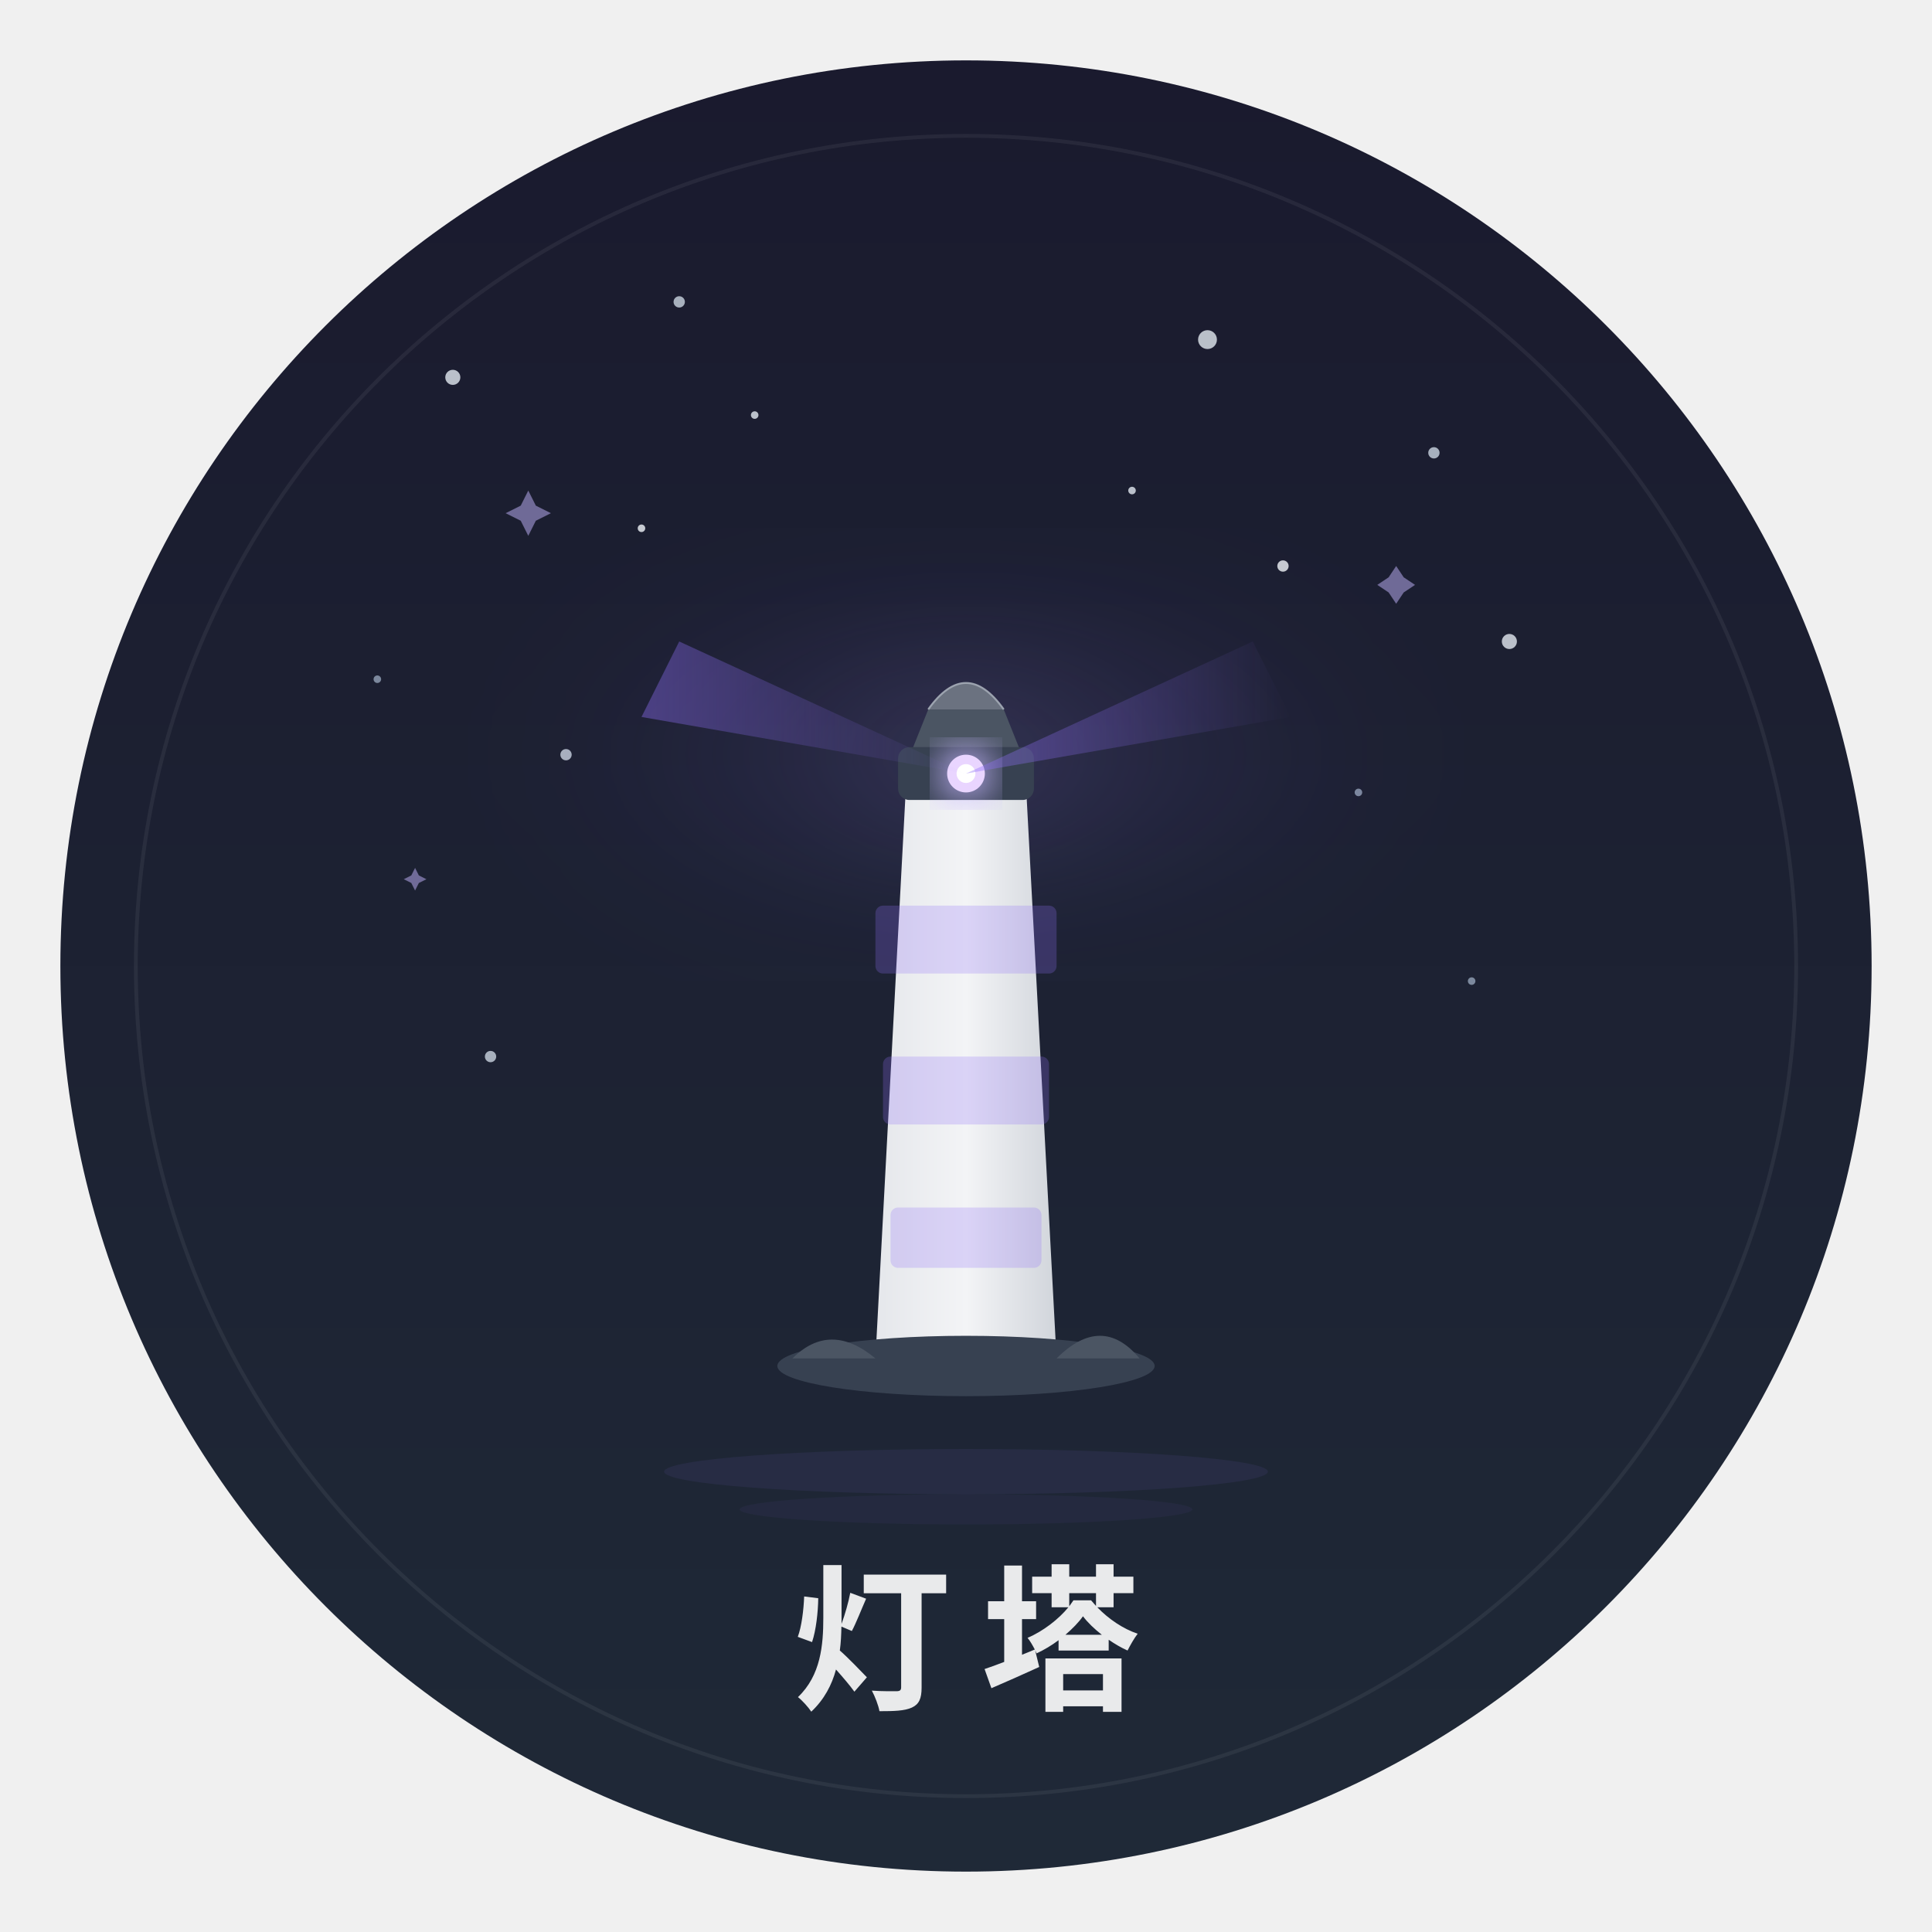
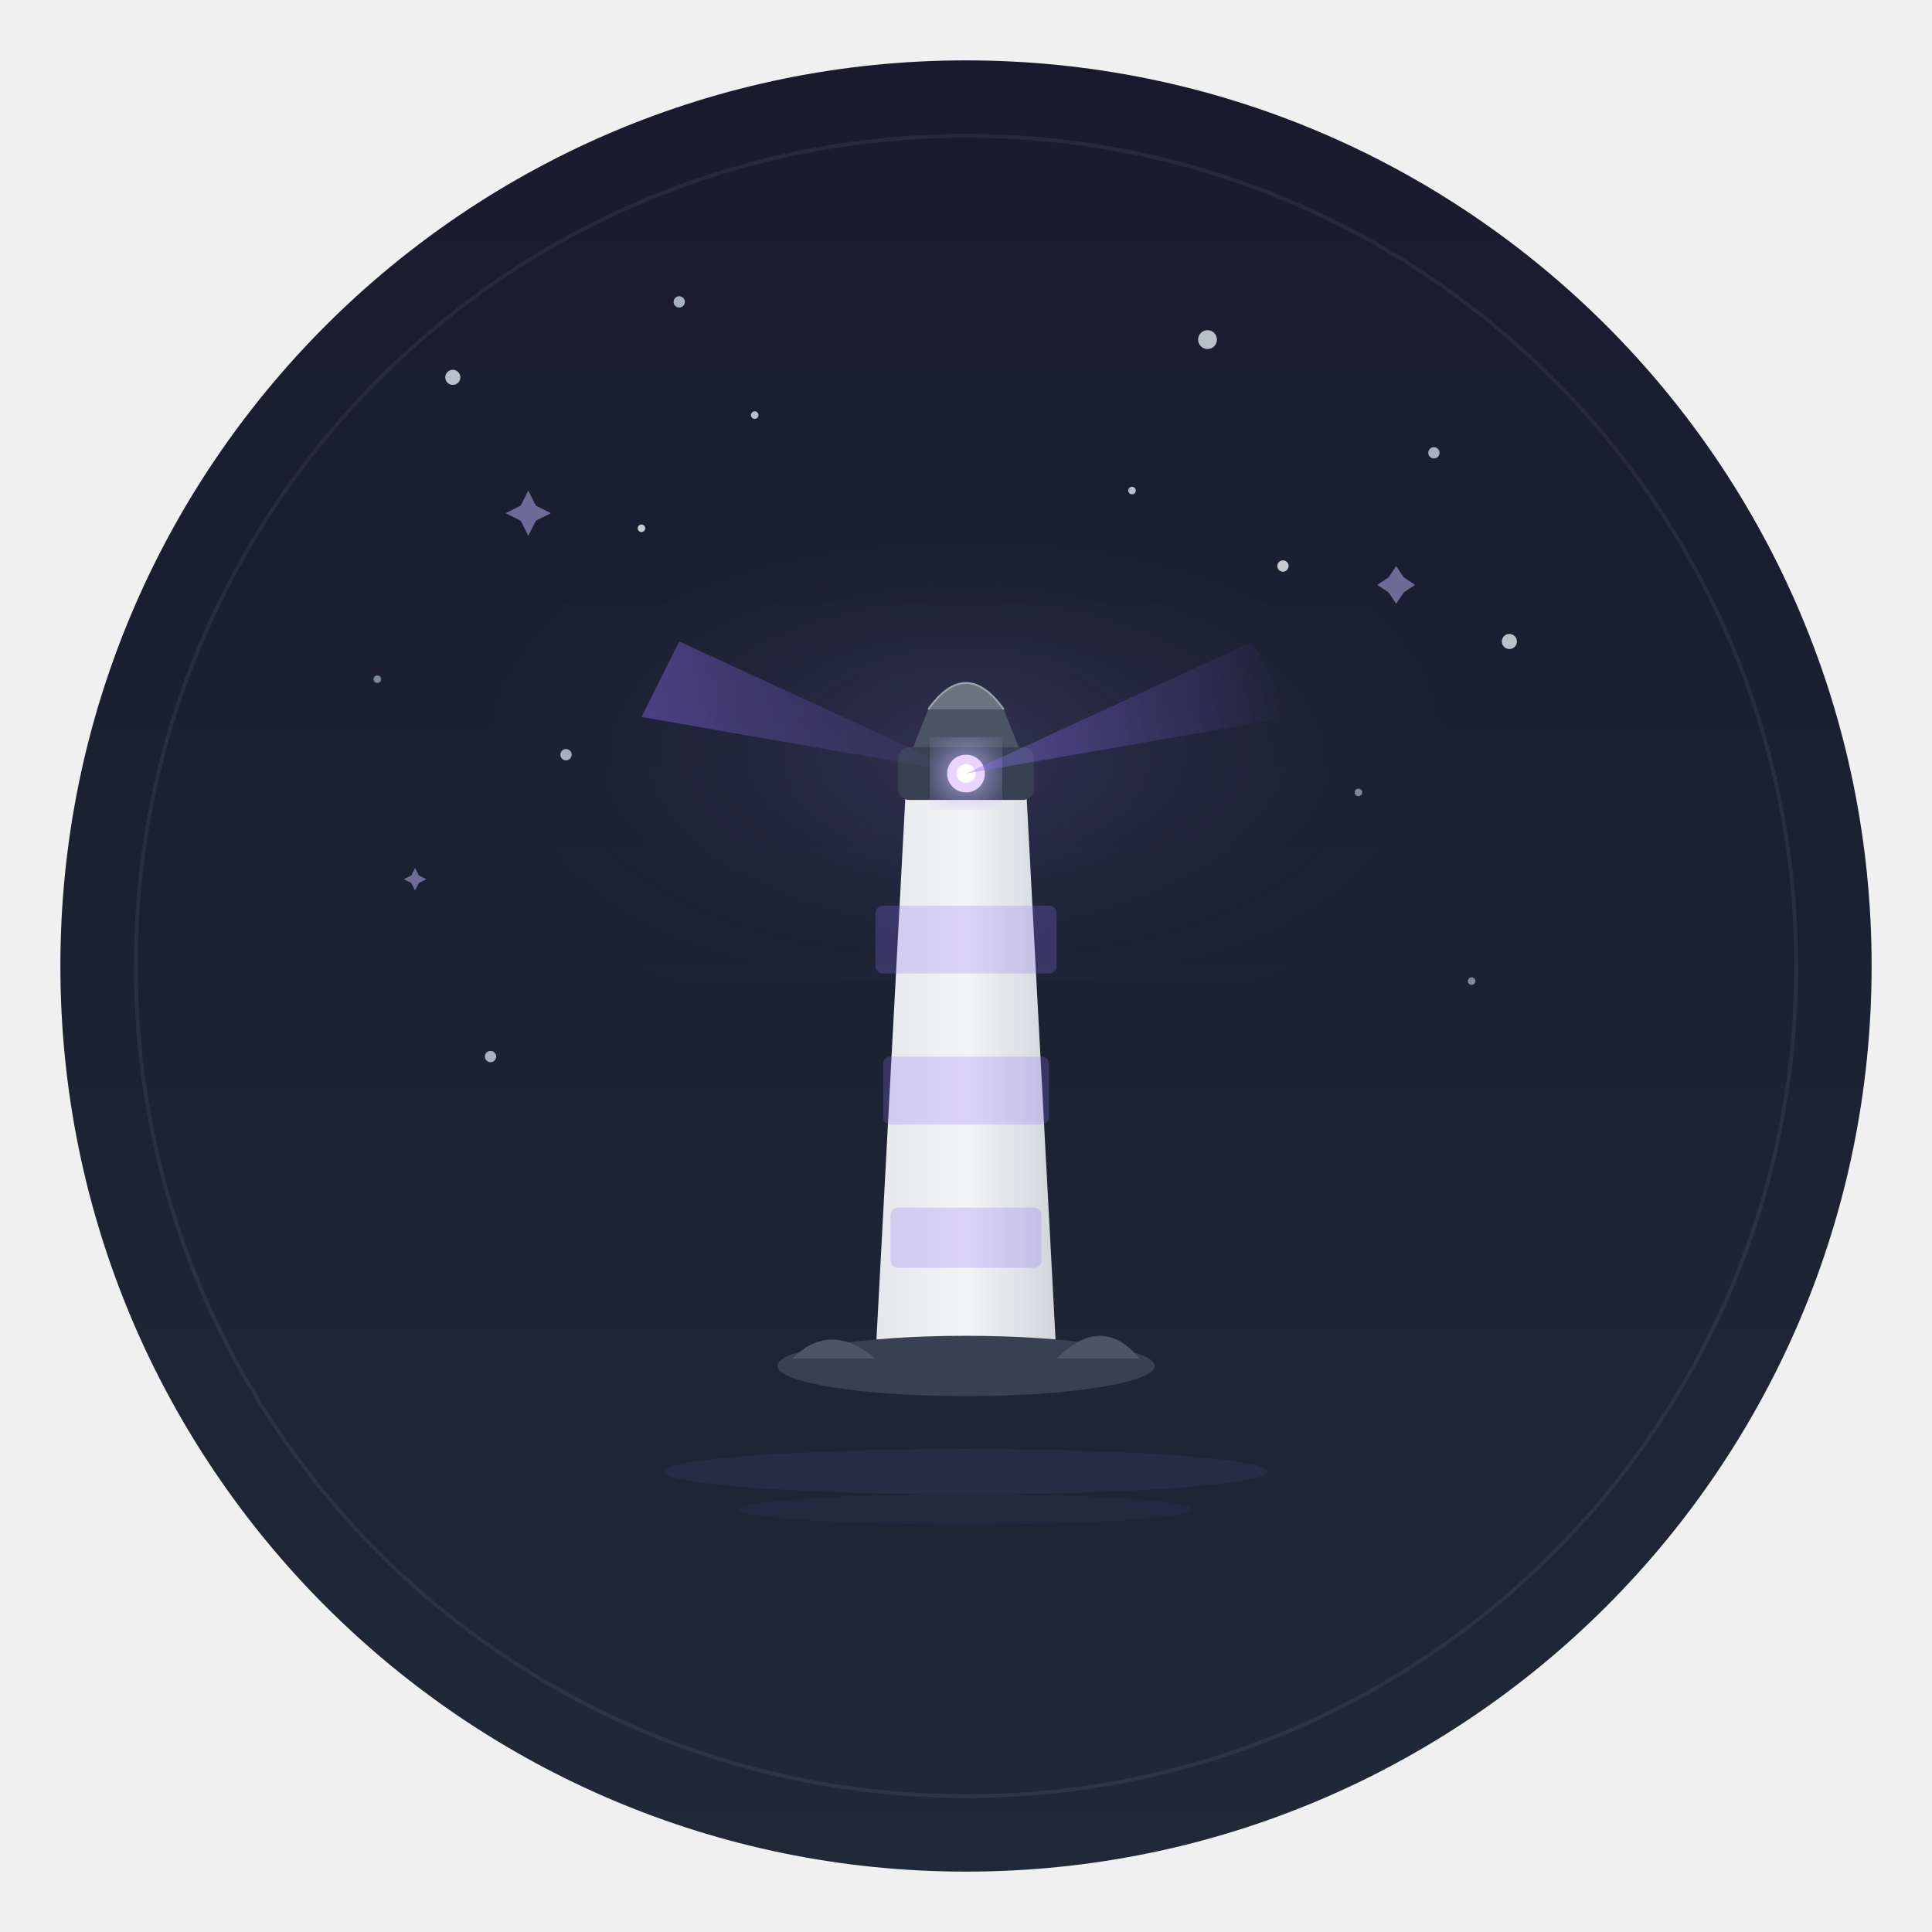
<svg xmlns="http://www.w3.org/2000/svg" viewBox="0 0 512 512">
  <defs>
    <linearGradient id="sky" x1="0%" y1="0%" x2="0%" y2="100%">
      <stop offset="0%" stop-color="#1a1a2e" />
      <stop offset="100%" stop-color="#1f2937" />
    </linearGradient>
    <linearGradient id="tower" x1="0%" y1="0%" x2="100%" y2="0%">
      <stop offset="0%" stop-color="#e5e7eb" />
      <stop offset="50%" stop-color="#f3f4f6" />
      <stop offset="100%" stop-color="#d1d5db" />
    </linearGradient>
    <linearGradient id="beam" x1="0%" y1="0%" x2="100%" y2="0%">
      <stop offset="0%" stop-color="#8e6ff7" stop-opacity="0.8" />
      <stop offset="100%" stop-color="#8e6ff7" stop-opacity="0" />
    </linearGradient>
    <linearGradient id="glow" cx="50%" cy="50%" r="50%" fx="50%" fy="50%">
      <stop offset="0%" stop-color="#a78bfa" />
      <stop offset="100%" stop-color="#8e6ff7" stop-opacity="0" />
    </linearGradient>
    <radialGradient id="lightGlow" cx="50%" cy="50%" r="50%">
      <stop offset="0%" stop-color="#c4b5fd" stop-opacity="0.9" />
      <stop offset="40%" stop-color="#8e6ff7" stop-opacity="0.3" />
      <stop offset="100%" stop-color="#8e6ff7" stop-opacity="0" />
    </radialGradient>
    <filter id="softGlow">
      <feGaussianBlur in="SourceGraphic" stdDeviation="6" />
    </filter>
    <filter id="bigGlow">
      <feGaussianBlur in="SourceGraphic" stdDeviation="18" />
    </filter>
    <clipPath id="circleClip">
      <circle cx="256" cy="256" r="220" />
    </clipPath>
  </defs>
  <circle cx="256" cy="256" r="240" fill="url(#sky)" />
  <circle cx="256" cy="256" r="220" fill="none" stroke="white" stroke-opacity="0.06" stroke-width="1" />
  <g opacity="0.8">
    <circle cx="120" cy="100" r="2" fill="#e2e8f0" />
    <circle cx="180" cy="80" r="1.5" fill="#cbd5e1" />
    <circle cx="320" cy="90" r="2.5" fill="#e2e8f0" />
    <circle cx="380" cy="120" r="1.5" fill="#cbd5e1" />
    <circle cx="100" cy="180" r="1" fill="#94a3b8" />
    <circle cx="400" cy="170" r="2" fill="#e2e8f0" />
    <circle cx="150" cy="200" r="1.5" fill="#cbd5e1" />
    <circle cx="360" cy="210" r="1" fill="#94a3b8" />
    <circle cx="130" cy="280" r="1.5" fill="#cbd5e1" />
    <circle cx="390" cy="260" r="1" fill="#94a3b8" />
    <circle cx="170" cy="140" r="1" fill="#f1f5f9" />
    <circle cx="340" cy="150" r="1.5" fill="#f1f5f9" />
    <circle cx="200" cy="110" r="1" fill="#e2e8f0" />
    <circle cx="300" cy="130" r="1" fill="#e2e8f0" />
  </g>
  <g fill="#c4b5fd" opacity="0.5">
    <path d="M140 130 L142 134 L146 136 L142 138 L140 142 L138 138 L134 136 L138 134 Z" />
    <path d="M370 150 L372 153 L375 155 L372 157 L370 160 L368 157 L365 155 L368 153 Z" />
    <path d="M110 230 L111 232 L113 233 L111 234 L110 236 L109 234 L107 233 L109 232 Z" />
  </g>
  <ellipse cx="256" cy="200" rx="120" ry="50" fill="url(#lightGlow)" filter="url(#bigGlow)" opacity="0.3" />
  <g clip-path="url(#circleClip)">
    <polygon points="232,360 280,360 272,210 240,210" fill="url(#tower)" />
    <rect x="232" y="240" width="48" height="18" rx="2" fill="#8e6ff7" opacity="0.25" />
    <rect x="234" y="280" width="44" height="18" rx="2" fill="#8e6ff7" opacity="0.25" />
    <rect x="236" y="320" width="40" height="16" rx="2" fill="#8e6ff7" opacity="0.25" />
    <rect x="238" y="198" width="36" height="14" rx="3" fill="#374151" />
    <polygon points="242,198 270,198 266,188 246,188" fill="#4b5563" />
    <path d="M246 188 Q256 174 266 188" fill="#6b7280" stroke="#9ca3af" stroke-width="0.5" />
    <circle cx="256" cy="205" r="8" fill="#c4b5fd" filter="url(#softGlow)" />
    <circle cx="256" cy="205" r="5" fill="#e9d5ff" />
    <circle cx="256" cy="205" r="2.5" fill="white" />
    <polygon points="256,205 180,170 170,190" fill="url(#beam)" opacity="0.5" />
    <polygon points="256,205 332,170 342,190" fill="url(#beam)" opacity="0.5" />
    <ellipse cx="256" cy="362" rx="50" ry="8" fill="#374151" />
    <path d="M210 360 Q220 350 232 360" fill="#4b5563" />
    <path d="M280 360 Q292 348 302 360" fill="#4b5563" />
  </g>
  <ellipse cx="256" cy="390" rx="80" ry="6" fill="#8e6ff7" opacity="0.08" />
  <ellipse cx="256" cy="400" rx="60" ry="4" fill="#8e6ff7" opacity="0.05" />
-   <text x="256" y="450" text-anchor="middle" font-family="'PingFang SC', 'Microsoft YaHei', 'Noto Sans SC', sans-serif" font-size="42" font-weight="700" fill="white" fill-opacity="0.9" letter-spacing="8">灯塔</text>
</svg>
